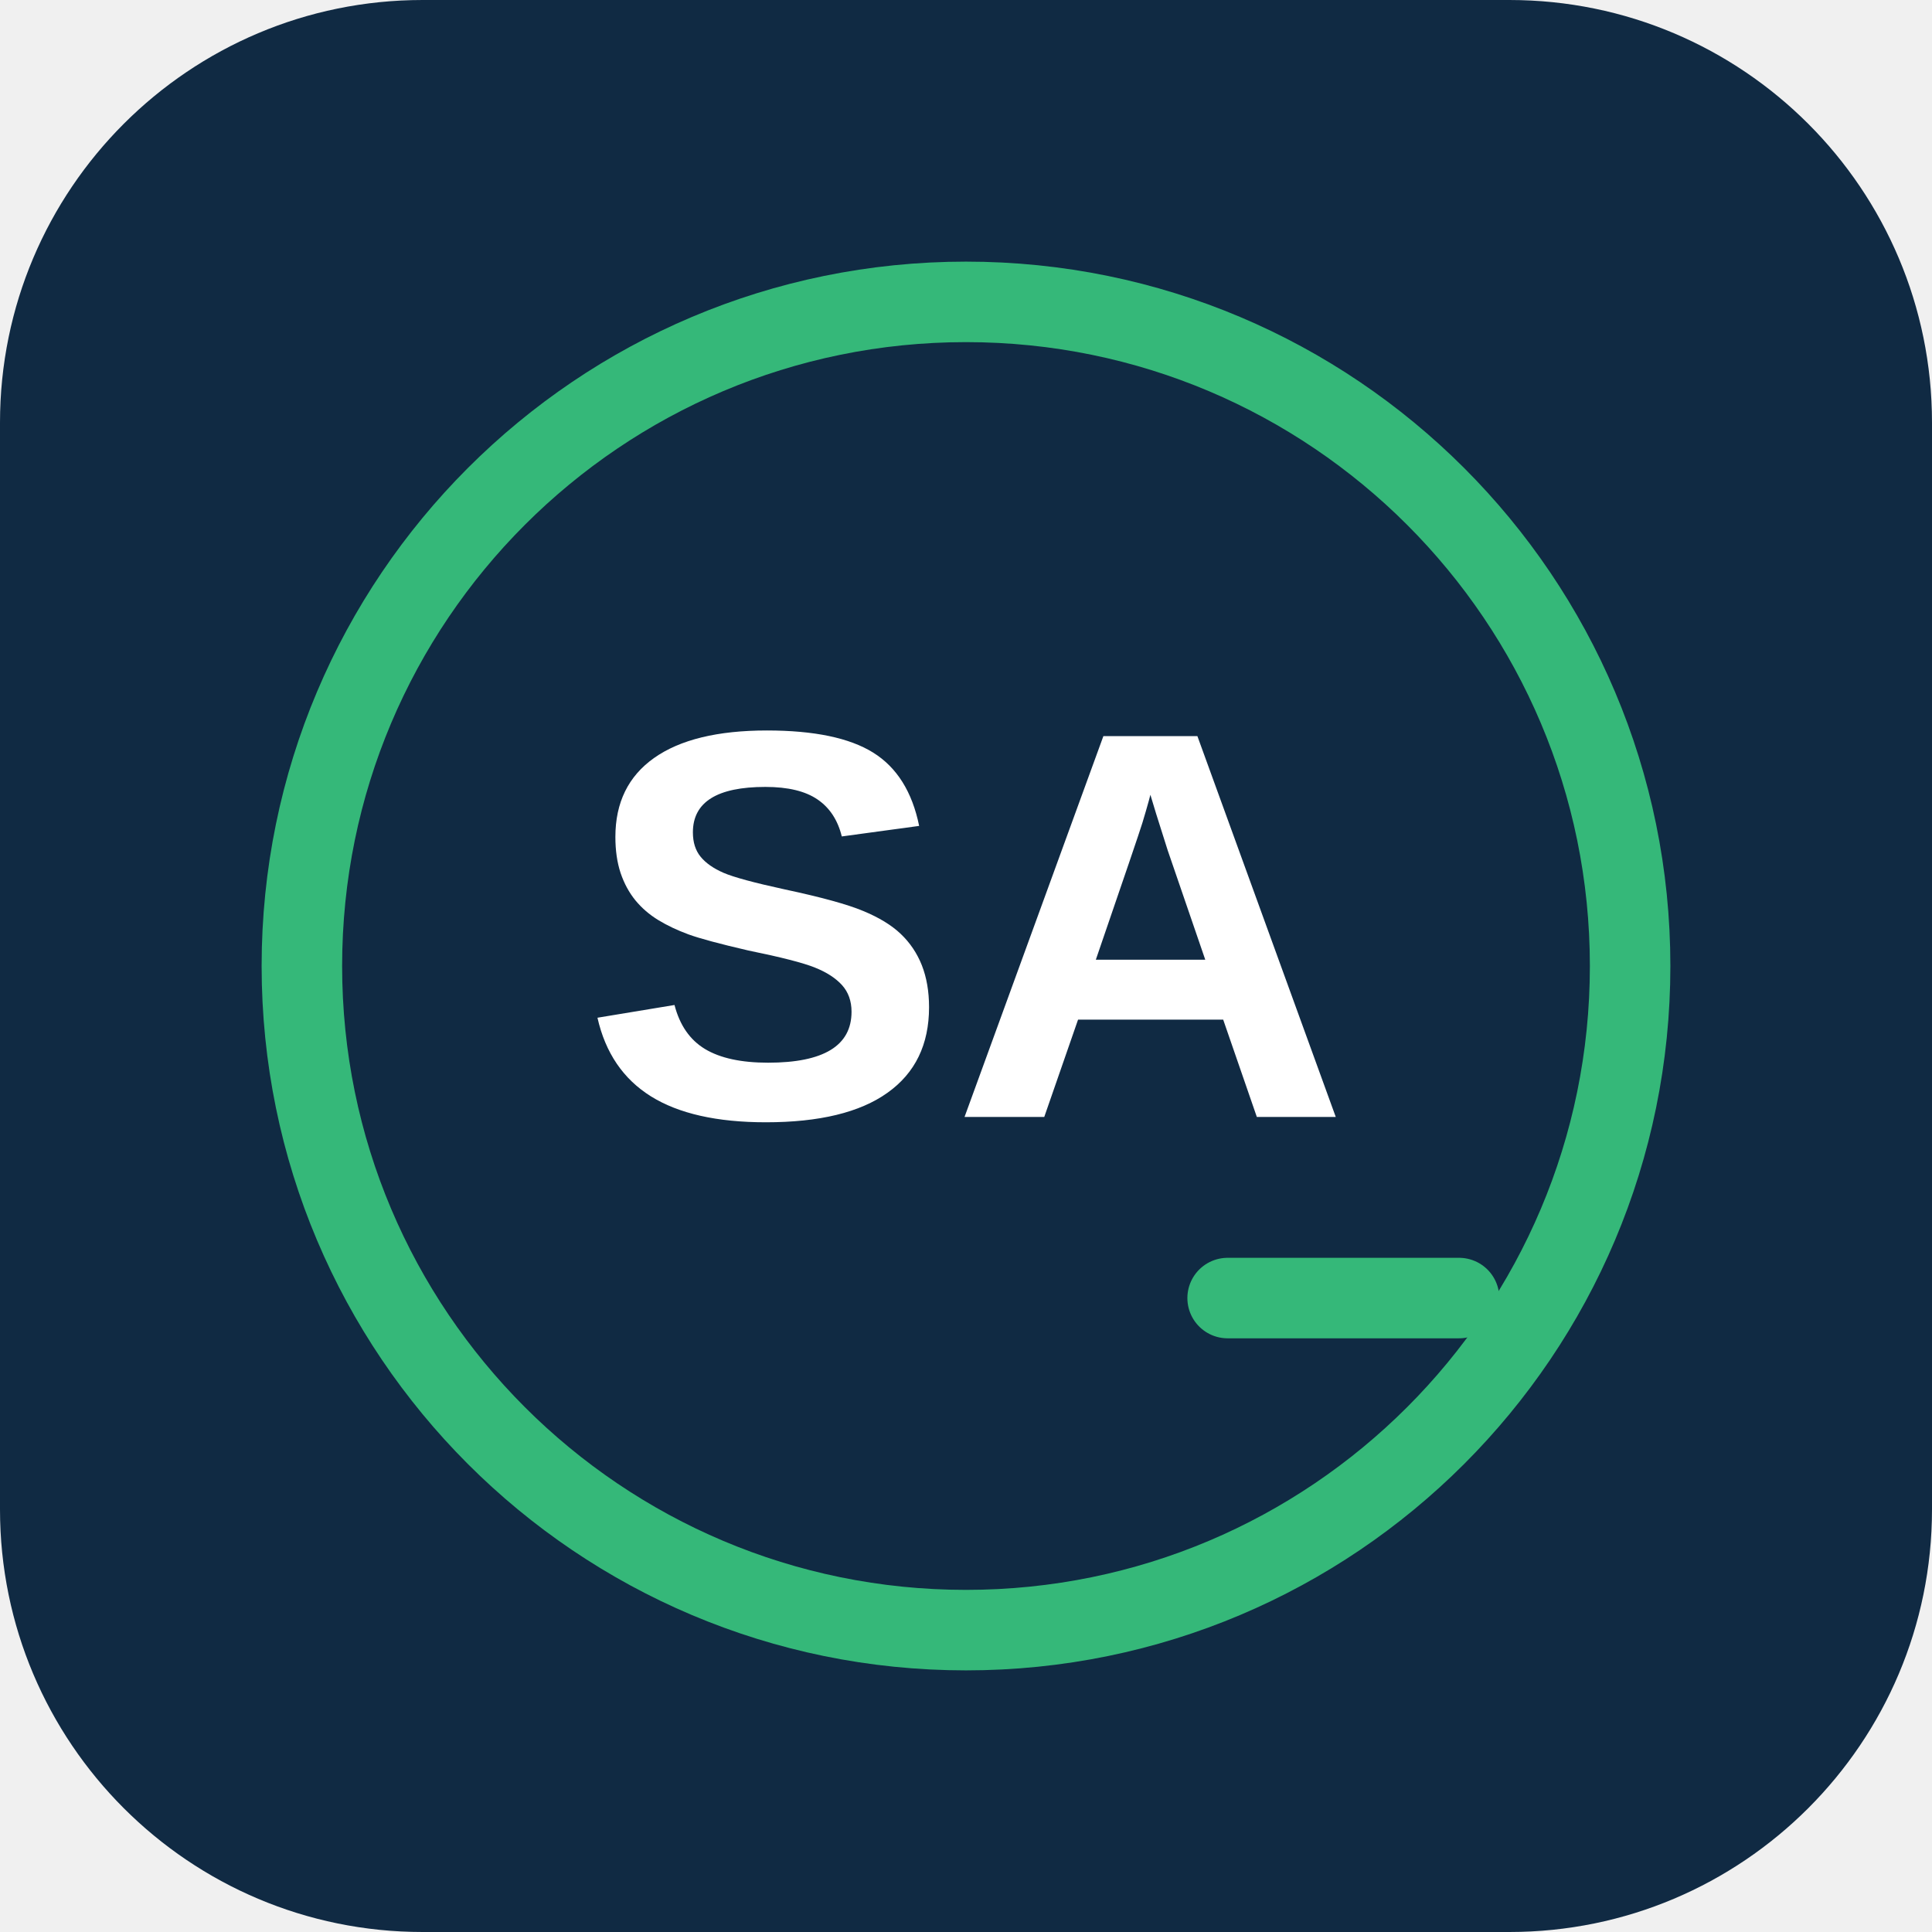
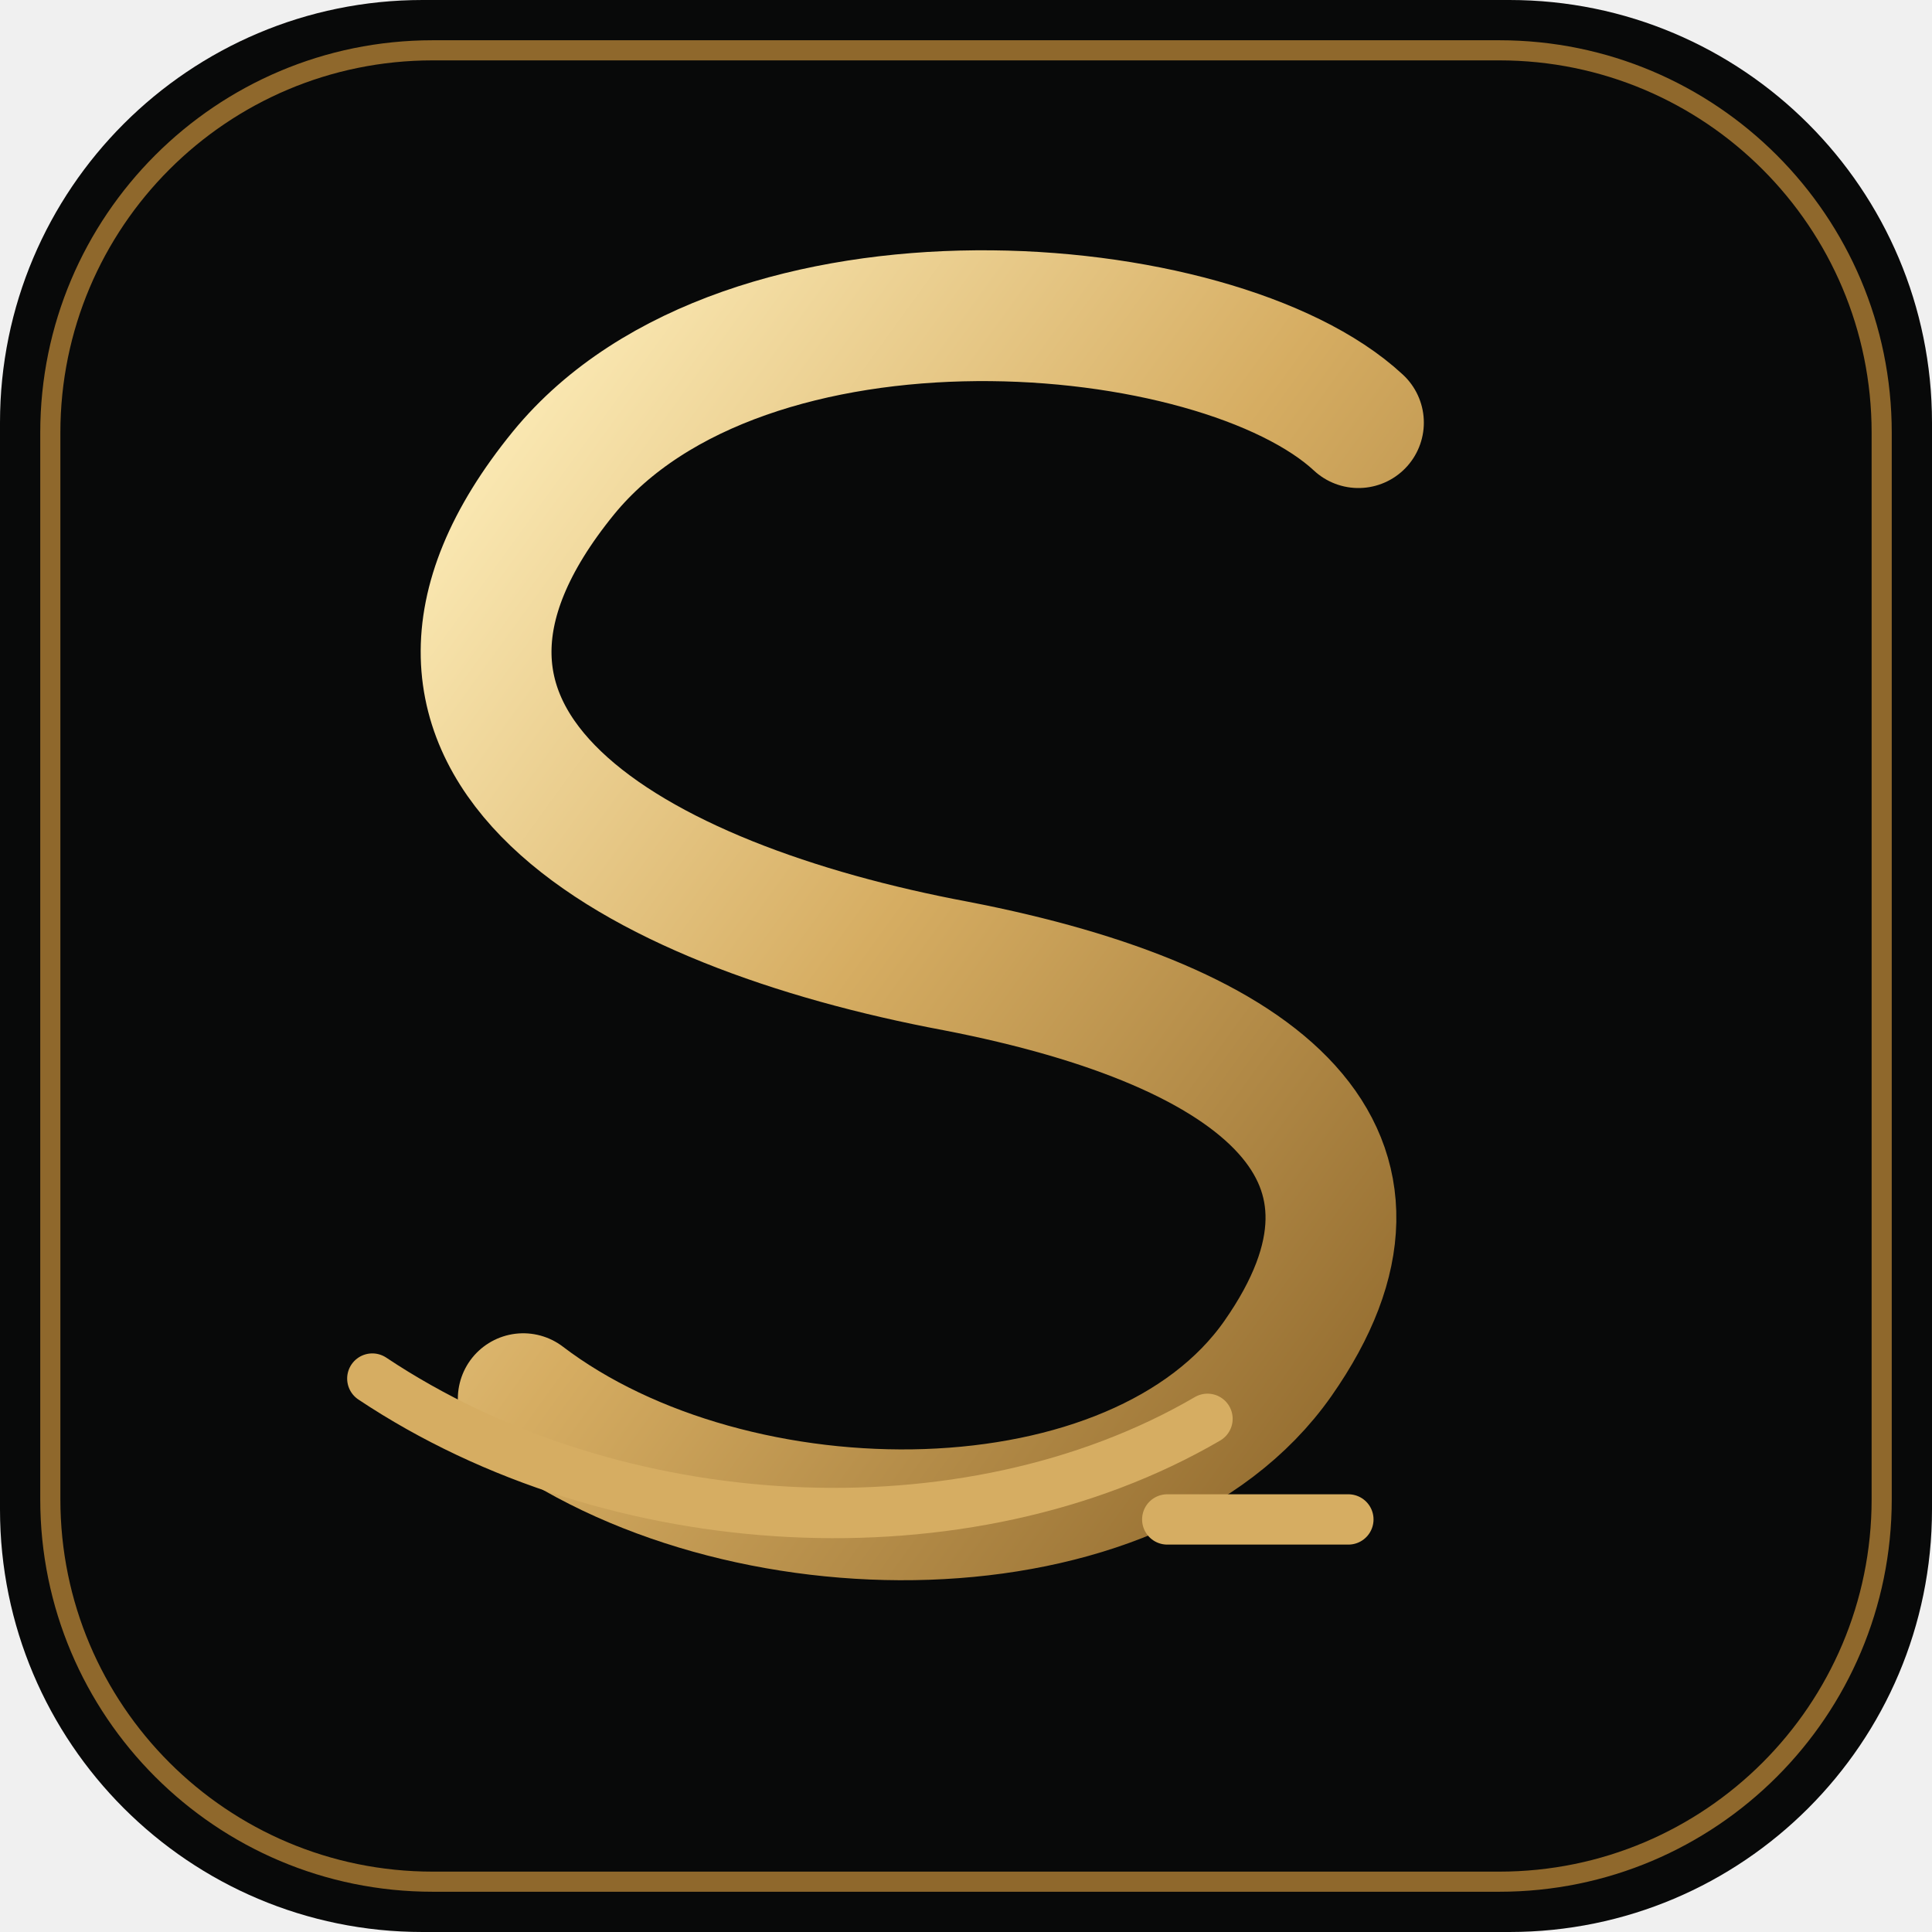
<svg xmlns="http://www.w3.org/2000/svg" viewBox="0 0 192 192">
-   <rect width="192" height="192" rx="42" fill="#102a43" />
-   <circle cx="96" cy="96" r="66" fill="none" stroke="#35b879" stroke-width="8" />
-   <text x="96" y="111" text-anchor="middle" font-family="Arial,sans-serif" font-size="55" font-weight="700" fill="#fff">SA</text>
-   <path d="M122 129h23" stroke="#35b879" stroke-width="8" stroke-linecap="round" />
+   <defs>
+     <linearGradient id="gold" x1="0" y1="0" x2="1" y2="1">
+       <stop stop-color="#fff0bd" />
+       <stop offset=".48" stop-color="#d6ad62" />
+       <stop offset="1" stop-color="#8f682c" />
+     </linearGradient>
+   </defs>
+   <rect width="192" height="192" rx="42" fill="#080909" />
+   <rect x="5" y="5" width="182" height="182" rx="38" fill="none" stroke="#8f682c" stroke-width="2" />
+   <path d="M135 42c-14-13-61-17-79 5-22 27 7 43 39 49 31 6 46 19 32 39-14 20-54 20-75 4" fill="none" stroke="url(#gold)" stroke-width="13" stroke-linecap="round" />
+   <path d="M37 137c24 16 59 18 83 4" fill="none" stroke="#d6ad62" stroke-width="5" stroke-linecap="round" />
+   <path d="M116 151h18" stroke="#d6ad62" stroke-width="5" stroke-linecap="round" />
</svg>
